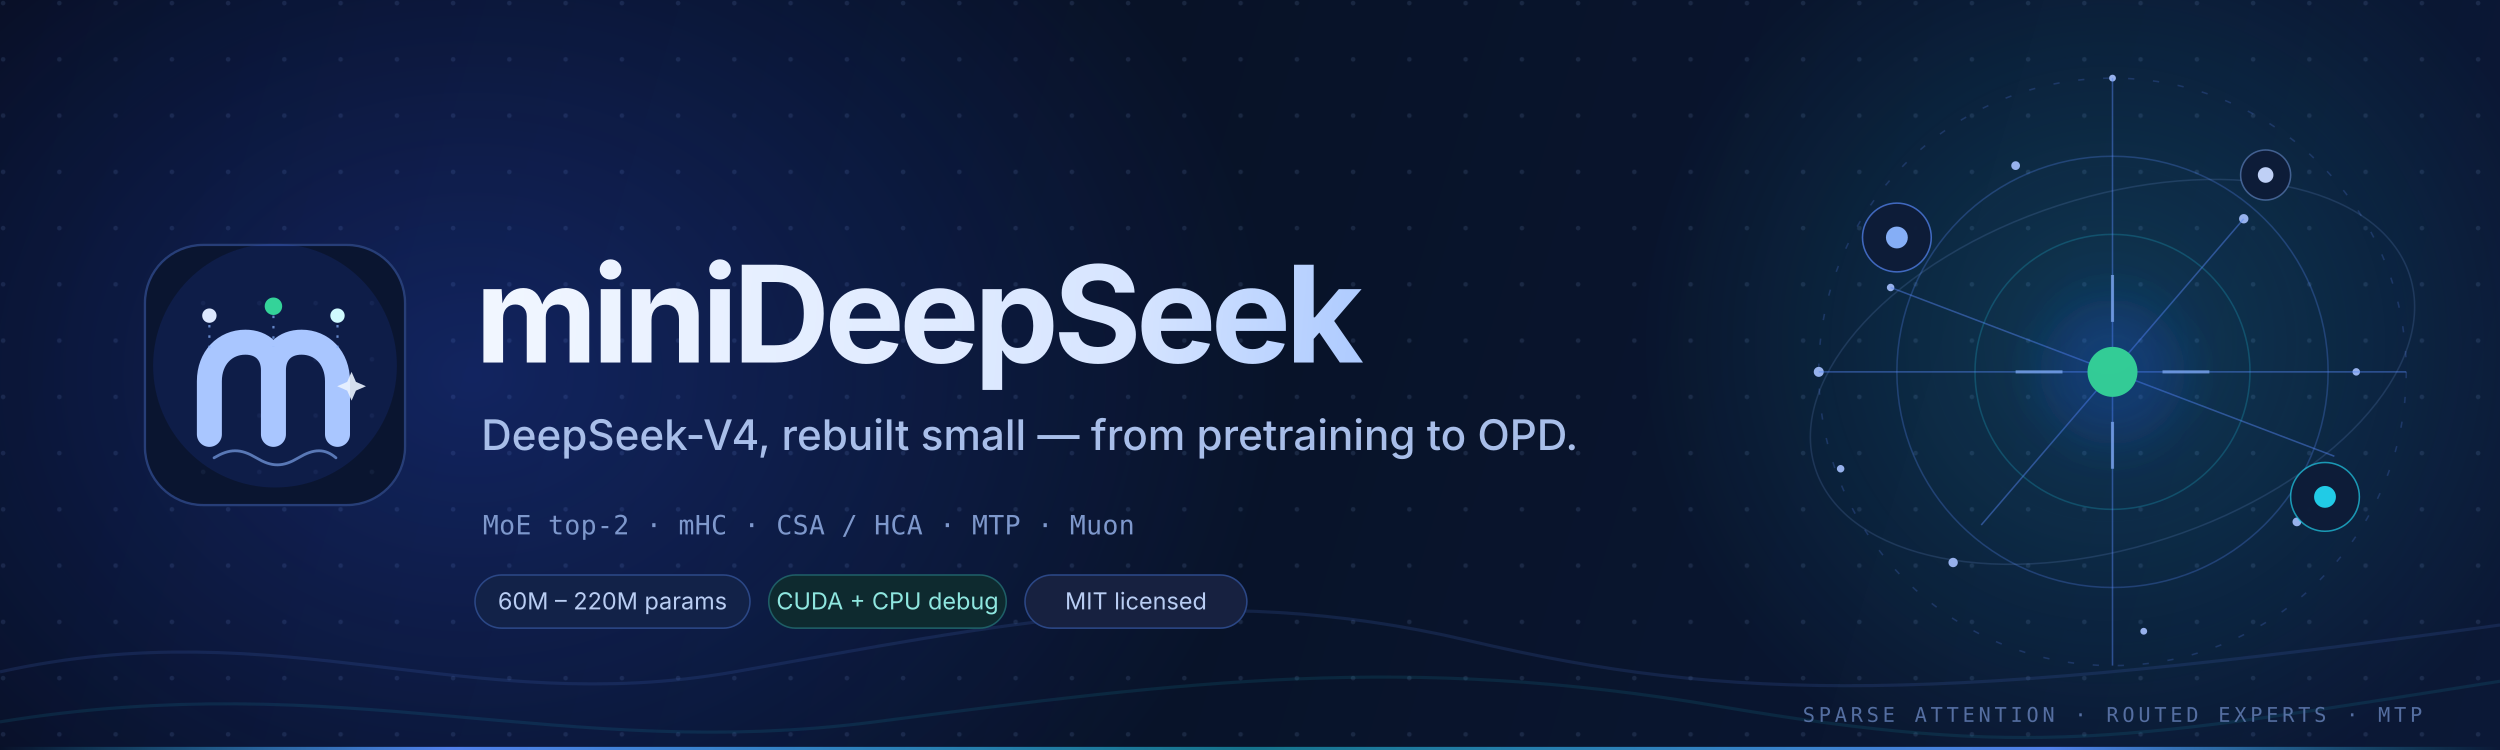
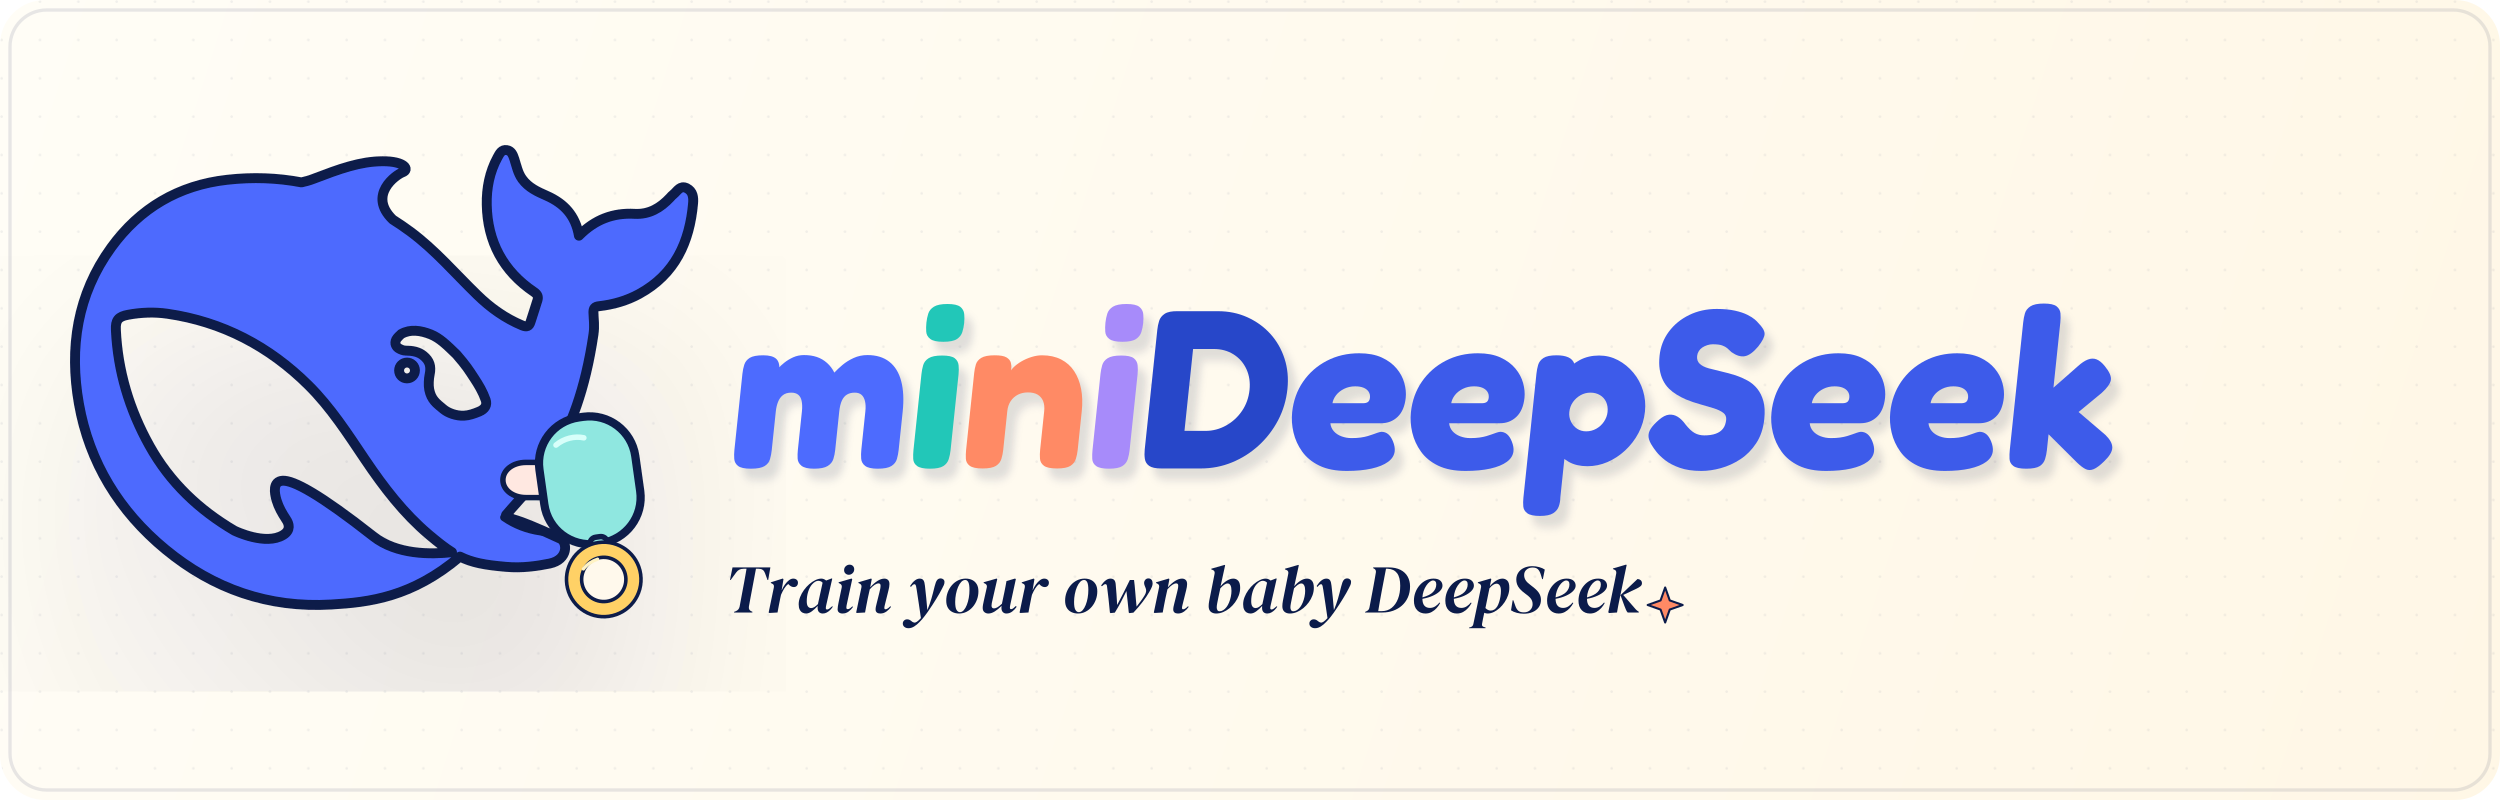
- <svg xmlns="http://www.w3.org/2000/svg" width="1600" height="480" viewBox="0 0 1600 480" fill="none" role="img" aria-labelledby="btitle bdesc">
+ <svg xmlns="http://www.w3.org/2000/svg" width="3000" height="960" viewBox="0 0 3000 960" fill="none" role="img" aria-labelledby="bt bd">
  <defs>
-     <linearGradient id="bg" x1="0" y1="0" x2="1600" y2="480" gradientUnits="userSpaceOnUse">
-       <stop stop-color="#060C1C" />
-       <stop offset="0.5" stop-color="#081329" />
-       <stop offset="1" stop-color="#0B1836" />
+     <filter id="soft" x="-20%" y="-20%" width="140%" height="140%">
+       <feGaussianBlur stdDeviation="5" />
+     </filter>
+     <filter id="whaleShadow" x="-15%" y="-15%" width="130%" height="130%">
+       <feDropShadow dx="0" dy="16" stdDeviation="10" flood-color="#0B1B4A" flood-opacity="0.12" />
+     </filter>
+     <linearGradient id="card" x1="0" y1="0" x2="3000" y2="960" gradientUnits="userSpaceOnUse">
+       <stop stop-color="#FFFDF6" />
+       <stop offset="1" stop-color="#FFF7E6" />
    </linearGradient>
-     <linearGradient id="word" x1="300" y1="190" x2="1000" y2="250" gradientUnits="userSpaceOnUse">
-       <stop stop-color="#F2F7FF" />
-       <stop offset="0.6" stop-color="#D7E5FF" />
-       <stop offset="1" stop-color="#8AB4FF" />
-     </linearGradient>
-     <linearGradient id="mark" x1="96" y1="160" x2="236" y2="310" gradientUnits="userSpaceOnUse">
-       <stop stop-color="#A9C6FF" />
-       <stop offset="0.5" stop-color="#5B8CFF" />
-       <stop offset="1" stop-color="#22D3EE" />
-     </linearGradient>
-     <linearGradient id="rule" x1="0" y1="0" x2="1600" y2="0" gradientUnits="userSpaceOnUse">
-       <stop stop-color="#22D3EE" stop-opacity="0" />
-       <stop offset="0.18" stop-color="#5B8CFF" stop-opacity="0.9" />
-       <stop offset="0.5" stop-color="#22D3EE" stop-opacity="0.5" />
-       <stop offset="0.82" stop-color="#5B8CFF" stop-opacity="0.9" />
-       <stop offset="1" stop-color="#22D3EE" stop-opacity="0" />
-     </linearGradient>
-     <radialGradient id="glowL" cx="0" cy="0" r="1" gradientTransform="translate(300 240) rotate(90) scale(420 520)" gradientUnits="userSpaceOnUse">
-       <stop stop-color="#2F5BFF" stop-opacity="0.28" />
-       <stop offset="1" stop-color="#2F5BFF" stop-opacity="0" />
-     </radialGradient>
-     <radialGradient id="glowR" cx="0" cy="0" r="1" gradientTransform="translate(1350 220) rotate(90) scale(300)" gradientUnits="userSpaceOnUse">
-       <stop stop-color="#22D3EE" stop-opacity="0.18" />
-       <stop offset="1" stop-color="#22D3EE" stop-opacity="0" />
-     </radialGradient>
-     <filter id="blur" x="-50%" y="-50%" width="200%" height="200%">
-       <feGaussianBlur stdDeviation="8" />
-     </filter>
-     <filter id="blur2" x="-50%" y="-50%" width="200%" height="200%">
-       <feGaussianBlur stdDeviation="16" />
-     </filter>
-     <pattern id="grid" width="36" height="36" patternUnits="userSpaceOnUse">
-       <circle cx="2" cy="2" r="1.5" fill="#9DB8F5" fill-opacity="0.12" />
+     <pattern id="dots" width="46" height="46" patternUnits="userSpaceOnUse">
+       <circle cx="2" cy="2" r="1.6" fill="#0B1B4A" fill-opacity="0.055" />
    </pattern>
  </defs>
-   <rect width="1600" height="480" fill="url(#bg)" />
-   <rect width="1600" height="480" fill="url(#grid)" />
-   <rect width="1600" height="480" fill="url(#glowL)" />
-   <rect width="1600" height="480" fill="url(#glowR)" />
-   <path d="M0 430c180-40 300 30 470 0s300-60 470-20 300 40 660-10" stroke="#3B5BA8" stroke-opacity="0.22" stroke-width="2" />
-   <path d="M0 462c220-36 360 26 560 0s340-44 540-10 260 22 500-16" stroke="#22D3EE" stroke-opacity="0.1" stroke-width="2" />
-   <g transform="translate(92 156)">
-     <rect width="168" height="168" rx="38" fill="#0A1530" />
-     <rect x="0.75" y="0.75" width="166.5" height="166.5" rx="37.25" stroke="#3B5BA8" stroke-opacity="0.6" stroke-width="1.5" />
-     <rect x="7" y="7" width="154" height="154" rx="32" fill="url(#grid)" opacity="0.5" />
-     <circle cx="84" cy="78" r="78" fill="#2F5BFF" fill-opacity="0.12" />
-     <path d="M42 122V88c0-15 10-25 23-25 11 0 18 7 18 18v41m0-41c0-11 7-18 18-18 13 0 23 10 23 25v34" stroke="url(#mark)" stroke-width="16" stroke-linecap="round" stroke-linejoin="round" />
-     <path d="M42 52v18M83 46v20M124 52v18" stroke="#8AB4FF" stroke-opacity="0.7" stroke-width="1.4" stroke-dasharray="1.6 5" />
-     <circle cx="42" cy="46" r="4.6" fill="#DCE8FF" />
-     <circle cx="83" cy="40" r="5.6" fill="#34D399" />
-     <circle cx="124" cy="46" r="4.6" fill="#CFFAFE" />
-     <path d="M45 137c10-6 17-6 27 0s17 6 27 0 17-6 24 0" stroke="#8AB4FF" stroke-opacity="0.6" stroke-width="1.8" stroke-linecap="round" />
-     <path d="M133 82l2.8 6.4 6.4 2.8-6.4 2.8-2.8 6.4-2.8-6.4-6.4-2.8 6.4-2.8 2.8-6.4z" fill="#EAF3FF" fill-opacity="0.9" />
-   </g>
-   <g font-family="Inter, 'SF Pro Display', -apple-system, 'Segoe UI', sans-serif">
-     <text x="304" y="232" font-size="86" font-weight="750" letter-spacing="-3.4" fill="url(#word)">miniDeepSeek</text>
-     <text x="308" y="288" font-size="27" font-weight="450" fill="#A8BEE9">DeepSeek-V4, rebuilt small — from pretraining to OPD.</text>
-     <g font-family="'JetBrains Mono', 'SFMono-Regular', Menlo, Consolas, monospace" font-size="17" fill="#7E98CC">
-       <text x="309" y="342" letter-spacing="0.2">MoE top-2  ·  mHC  ·  CSA / HCA  ·  MTP  ·  Muon</text>
-     </g>
-     <g font-size="15" fill="#6F87B8">
-       <rect x="304" y="368" width="176" height="34" rx="17" fill="#122248" stroke="#2B4786" />
-       <text x="392" y="390" text-anchor="middle" fill="#B9CDF3">60M – 220M params</text>
-       <rect x="492" y="368" width="152" height="34" rx="17" fill="#0E2A2F" stroke="#1E5E66" />
-       <text x="568" y="390" text-anchor="middle" fill="#8FE7E0">CUDA + CPU debug</text>
-       <rect x="656" y="368" width="142" height="34" rx="17" fill="#172140" stroke="#2B4786" />
-       <text x="727" y="390" text-anchor="middle" fill="#B9CDF3">MIT licensed</text>
+   <rect width="3000" height="960" rx="54" fill="url(#card)" />
+   <rect width="3000" height="960" rx="54" fill="url(#dots)" />
+   <rect x="12" y="12" width="2976" height="936" rx="44" stroke="#0B1B4A" stroke-opacity="0.10" stroke-width="4" />
+   <g transform="translate(90 180) scale(13.2)" filter="url(#whaleShadow)">
+     <path d="M55.613,3.471c-.595-.292-.852.264-1.2.547-.119.091-.22.209-.321.319-.87.929-1.887,1.54-3.215,1.467-1.942-.109-3.599.501-5.065,1.986-.311-1.831-1.346-2.925-2.922-3.626-.824-.364-1.658-.729-2.235-1.522-.403-.565-.513-1.193-.714-1.813-.128-.373-.257-.756-.687-.82-.467-.073-.65.319-.834.647-.733,1.339-1.017,2.815-.989,4.31.064,3.362,1.484,6.041,4.305,7.945.321.219.403.437.302.756-.192.656-.421,1.294-.623,1.95-.128.419-.321.51-.769.328-1.548-.647-2.885-1.603-4.067-2.76-2.006-1.941-3.819-4.082-6.082-5.758-.531-.392-1.062-.756-1.612-1.103-2.308-2.241.302-4.082.907-4.3.632-.228.22-1.012-1.823-1.002-2.042.009-3.911.692-6.292,1.603-.348.137-.715.237-1.09.319-2.162-.41-4.405-.501-6.75-.237-4.415.492-7.941,2.578-10.533,6.141C.191,13.129-.541,17.994.356,23.069c.943,5.348,3.673,9.776,7.868,13.239,4.351,3.59,9.361,5.348,15.076,5.011,3.471-.2,7.336-.665,11.696-4.355,1.099.547,2.253.765,4.167.929,1.475.137,2.894-.073,3.993-.3,1.722-.364,1.603-1.959.98-2.251-5.047-2.351-3.938-1.394-4.946-2.168,2.564-3.034,6.43-6.186,7.941-16.4.119-.811.018-1.321,0-1.977-.009-.401.082-.556.54-.601,1.264-.146,2.491-.492,3.618-1.111,3.27-1.786,4.589-4.72,4.9-8.236.046-.538-.009-1.093-.577-1.376ZM27.119,35.123c-4.891-3.845-7.263-5.111-8.243-5.057-.916.055-.751,1.103-.55,1.786.211.674.485,1.139.87,1.731.266.392.449.975-.266,1.412-1.575.975-4.314-.328-4.442-.392-3.187-1.877-5.853-4.355-7.73-7.744-1.813-3.262-2.867-6.761-3.041-10.496-.046-.902.22-1.221,1.117-1.385,1.181-.219,2.4-.264,3.581-.091,4.992.729,9.242,2.961,12.804,6.496,2.033,2.014,3.572,4.419,5.157,6.77,1.685,2.496,3.499,4.875,5.807,6.824.815.683,1.465,1.203,2.088,1.585-1.877.209-5.01.255-7.153-1.44ZM29.464,20.044c0-.401.321-.72.724-.72.092,0,.174.018.247.045.101.037.192.091.266.173.128.128.202.31.202.501,0,.401-.321.72-.723.72s-.715-.319-.715-.72ZM36.745,23.78c-.467.191-.934.355-1.383.373-.696.036-1.456-.246-1.868-.592-.641-.538-1.099-.838-1.291-1.777-.083-.401-.037-1.02.037-1.376.165-.765-.018-1.257-.559-1.704-.44-.364-.998-.465-1.612-.465-.229,0-.44-.1-.595-.182-.257-.128-.467-.446-.266-.838.064-.127.376-.437.449-.492.834-.474,1.795-.319,2.684.036.824.337,1.447.957,2.345,1.831.916,1.057,1.081,1.349,1.603,2.141.412.62.788,1.257,1.044,1.986.156.456-.046.829-.586,1.057Z" fill="#4D6BFE" stroke="#0B1B4A" stroke-width="0.9" stroke-linejoin="round" />
+     <path d="M39 33.4c2 1.4 4.6 1.7 6.6 1" stroke="#0B1B4A" stroke-width="0.7" stroke-linecap="round" fill="none" />
+     <path d="M41 28.4h3v3.2h-3c-1.2 0-2.1-.7-2.1-1.6s.9-1.6 2.1-1.6Z" fill="#FFE8E1" stroke="#0B1B4A" stroke-width="0.5" />
+     <g transform="rotate(-8 47 30)">
+       <rect x="42.4" y="24.2" width="8.8" height="11.6" rx="4.2" fill="#FFF9EC" />
+       <rect x="42.4" y="24.2" width="8.8" height="11.6" rx="4.2" fill="#8FE7E0" stroke="#0B1B4A" stroke-width="0.75" />
+       <path d="M44.2 26.4c.8-.5 1.8-.6 2.6-.3" stroke="#D8FFFA" stroke-width="0.5" stroke-linecap="round" />
+       <rect x="46" y="35.2" width="1.6" height="2" rx="0.6" fill="#8FE7E0" stroke="#0B1B4A" stroke-width="0.5" />
+       <circle cx="46.8" cy="39.1" r="2.7" fill="#FFF9EC" />
+       <circle cx="46.8" cy="39.1" r="2.7" fill="none" stroke="#0B1B4A" stroke-width="1.7" />
+       <circle cx="46.8" cy="39.1" r="2.7" fill="none" stroke="#FFD166" stroke-width="1.05" />
+       <path d="M45.1 37.9c.4-.4.9-.6 1.4-.7" stroke="#FFF3C4" stroke-width="0.3" stroke-linecap="round" />
    </g>
  </g>
-   <g opacity="0.95">
-     <circle cx="1352" cy="238" r="188" stroke="#3B5BA8" stroke-opacity="0.4" stroke-dasharray="4 12" />
-     <circle cx="1352" cy="238" r="138" stroke="#5B8CFF" stroke-opacity="0.28" />
-     <circle cx="1352" cy="238" r="88" stroke="#22D3EE" stroke-opacity="0.22" />
-     <ellipse cx="1352" cy="238" rx="200" ry="112" transform="rotate(-18 1352 238)" stroke="#8AB4FF" stroke-opacity="0.16" />
-     <g fill="#9DB8F5">
-       <circle cx="1164" cy="238" r="3.2" />
-       <circle cx="1210" cy="184" r="2.4" />
-       <circle cx="1290" cy="106" r="2.8" />
-       <circle cx="1352" cy="50" r="2.2" />
-       <circle cx="1436" cy="140" r="3" />
-       <circle cx="1508" cy="238" r="2.4" />
-       <circle cx="1470" cy="334" r="2.8" />
-       <circle cx="1372" cy="404" r="2.2" />
-       <circle cx="1250" cy="360" r="3" />
-       <circle cx="1178" cy="300" r="2.4" />
+   <g transform="translate(870 560) skewX(-6)">
+     <g transform="translate(12 14)" fill="#0B1B4A" opacity="0.13" filter="url(#soft)">
+       <path d="M116 -9Q75 -9 58.0 3.0Q41 15 37.5 34.5Q34 54 34 74V413Q34 434 38.0 453.0Q42 472 59.0 483.5Q76 495 118 495Q159 495 177.5 479.0Q196 463 196 427L182 424Q183 426 191.5 437.5Q200 449 215.5 462.5Q231 476 252.0 486.0Q273 496 299 496Q331 496 357.0 487.5Q383 479 405.0 461.0Q427 443 442 418Q455 434 474.5 452.0Q494 470 521.0 483.0Q548 496 581 496Q640 496 681.0 466.5Q722 437 743.0 380.5Q764 324 764 245V74Q764 54 760.5 34.5Q757 15 739.5 3.0Q722 -9 680 -9Q640 -9 622.5 3.5Q605 16 601.5 35.5Q598 55 598 75V246Q598 273 591.5 291.5Q585 310 573.0 319.5Q561 329 542 329Q522 329 508.5 320.5Q495 312 488.5 293.5Q482 275 482 245V74Q482 53 478.0 34.0Q474 15 456.0 3.0Q438 -9 397 -9Q357 -9 339.5 4.0Q322 17 319.0 36.0Q316 55 316 75V246Q316 273 310.0 292.0Q304 311 291.5 320.0Q279 329 260 329Q237 329 224.0 318.0Q211 307 205.5 288.0Q200 269 200 246V73Q200 53 196.5 33.5Q193 14 175.5 2.5Q158 -9 116 -9Z" transform="translate(0.000 0) scale(0.27 -0.27)" />
+       <path d="M123 -9Q82 -9 64.5 3.0Q47 15 44.0 34.5Q41 54 41 74V412Q41 432 44.5 451.0Q48 470 65.5 482.0Q83 494 124 494Q165 494 181.5 482.0Q198 470 202.0 450.5Q206 431 206 410V73Q206 53 202.0 33.5Q198 14 181.0 2.5Q164 -9 123 -9ZM123 555Q82 555 64.0 567.5Q46 580 42.5 599.5Q39 619 39 640Q39 661 43.0 680.0Q47 699 65.0 711.0Q83 723 124 723Q165 723 182.0 710.5Q199 698 203.0 678.5Q207 659 207 638Q207 617 203.0 598.0Q199 579 182.0 567.0Q165 555 123 555Z" transform="translate(212.990 0) scale(0.27 -0.27)" />
+       <path d="M118 -8Q77 -8 59.5 4.0Q42 16 39.0 35.5Q36 55 36 75V416Q36 436 39.5 454.0Q43 472 60.5 483.5Q78 495 119 495Q156 495 172.5 485.5Q189 476 194.0 462.5Q199 449 198.5 437.5Q198 426 200 423L193 410Q194 425 207.0 440.0Q220 455 240.0 467.5Q260 480 283.5 487.5Q307 495 329 495Q378 495 416.0 476.5Q454 458 479.5 424.5Q505 391 518.5 346.0Q532 301 532 247V74Q532 54 528.0 34.5Q524 15 507.0 3.5Q490 -8 449 -8Q407 -8 389.5 4.0Q372 16 368.5 35.5Q365 55 365 75V247Q365 273 355.5 291.5Q346 310 328.5 320.0Q311 330 284 330Q259 330 240.5 320.0Q222 310 211.5 291.5Q201 273 201 247V74Q201 54 197.0 34.5Q193 15 176.0 3.5Q159 -8 118 -8Z" transform="translate(277.480 0) scale(0.27 -0.27)" />
+       <path d="M123 -9Q82 -9 64.5 3.0Q47 15 44.0 34.5Q41 54 41 74V412Q41 432 44.5 451.0Q48 470 65.5 482.0Q83 494 124 494Q165 494 181.5 482.0Q198 470 202.0 450.5Q206 431 206 410V73Q206 53 202.0 33.5Q198 14 181.0 2.5Q164 -9 123 -9ZM123 555Q82 555 64.0 567.5Q46 580 42.5 599.5Q39 619 39 640Q39 661 43.0 680.0Q47 699 65.0 711.0Q83 723 124 723Q165 723 182.0 710.5Q199 698 203.0 678.5Q207 659 207 638Q207 617 203.0 598.0Q199 579 182.0 567.0Q165 555 123 555Z" transform="translate(427.830 0) scale(0.27 -0.27)" />
+       <path d="M117 -8Q79 -8 61.5 3.5Q44 15 39.0 34.5Q34 54 34 76V608Q34 629 38.0 648.0Q42 667 59.5 679.5Q77 692 118 691H295Q366 691 428.5 664.0Q491 637 538.5 590.0Q586 543 613.0 480.0Q640 417 640 345Q640 270 613.0 206.0Q586 142 538.5 94.0Q491 46 428.0 19.0Q365 -8 292 -8ZM202 159H295Q344 159 384.5 183.0Q425 207 448.5 248.0Q472 289 472 341Q472 392 448.5 433.5Q425 475 384.5 499.0Q344 523 294 523H202Z" transform="translate(492.320 0) scale(0.27 -0.27)" />
+       <path d="M289 -19Q216 -19 165.0 4.5Q114 28 82.0 67.0Q50 106 34.5 151.5Q19 197 19 242Q19 319 53.5 378.0Q88 437 149.0 470.5Q210 504 289 504Q349 504 392.0 485.0Q435 466 463.0 436.0Q491 406 504.0 371.5Q517 337 517 306Q517 250 490.0 221.5Q463 193 420 193H194Q198 173 212.5 158.0Q227 143 249.0 135.0Q271 127 295 127Q318 127 335.5 129.5Q353 132 366.0 136.0Q379 140 389.5 144.0Q400 148 408.5 151.0Q417 154 425 155Q442 155 456.0 144.5Q470 134 481 112Q487 100 490.0 89.0Q493 78 493 69Q493 41 468.5 21.5Q444 2 398.5 -8.5Q353 -19 289 -19ZM194 282H330Q344 282 351.0 287.5Q358 293 358 307Q358 322 349.0 333.5Q340 345 324.5 351.0Q309 357 287 357Q260 357 239.0 346.0Q218 335 206.5 318.0Q195 301 194 282Z" transform="translate(668.590 0) scale(0.27 -0.27)" />
+       <path d="M289 -19Q216 -19 165.0 4.5Q114 28 82.0 67.0Q50 106 34.5 151.5Q19 197 19 242Q19 319 53.5 378.0Q88 437 149.0 470.5Q210 504 289 504Q349 504 392.0 485.0Q435 466 463.0 436.0Q491 406 504.0 371.5Q517 337 517 306Q517 250 490.0 221.5Q463 193 420 193H194Q198 173 212.5 158.0Q227 143 249.0 135.0Q271 127 295 127Q318 127 335.5 129.5Q353 132 366.0 136.0Q379 140 389.5 144.0Q400 148 408.5 151.0Q417 154 425 155Q442 155 456.0 144.5Q470 134 481 112Q487 100 490.0 89.0Q493 78 493 69Q493 41 468.5 21.5Q444 2 398.5 -8.5Q353 -19 289 -19ZM194 282H330Q344 282 351.0 287.5Q358 293 358 307Q358 322 349.0 333.5Q340 345 324.5 351.0Q309 357 287 357Q260 357 239.0 346.0Q218 335 206.5 318.0Q195 301 194 282Z" transform="translate(811.110 0) scale(0.27 -0.27)" />
+       <path d="M301 2Q252 2 215.5 21.5Q179 41 155.0 75.0Q131 109 119.5 153.0Q108 197 109 247Q110 296 122.0 340.5Q134 385 158.0 419.5Q182 454 217.5 474.0Q253 494 301 494Q346 494 387.0 473.5Q428 453 461.0 418.0Q494 383 512.5 338.0Q531 293 531 245Q531 194 512.5 150.0Q494 106 461.5 72.5Q429 39 388.0 20.5Q347 2 301 2ZM113 -219Q73 -219 55.5 -207.0Q38 -195 34.5 -176.5Q31 -158 31 -138V413Q31 434 34.5 452.5Q38 471 55.0 483.0Q72 495 112 495Q144 495 165.0 486.0Q186 477 195 457V-137Q197 -157 192.5 -176.0Q188 -195 170.5 -207.0Q153 -219 113 -219ZM279 157Q303 157 322.5 168.5Q342 180 353.5 200.0Q365 220 365 243Q365 268 354.0 287.5Q343 307 323.5 318.0Q304 329 280 329Q256 329 237.0 317.5Q218 306 206.5 287.0Q195 268 195 243Q195 220 207.0 200.0Q219 180 237.5 168.5Q256 157 279 157Z" transform="translate(953.630 0) scale(0.27 -0.27)" />
+       <path d="M271 -19Q214 -19 173.0 -5.0Q132 9 105.0 28.5Q78 48 62.5 65.5Q47 83 43 89Q24 113 20.0 131.5Q16 150 25.5 168.0Q35 186 58 208Q80 229 100.5 231.0Q121 233 140.5 221.5Q160 210 178 188Q203 160 223.0 149.5Q243 139 267 139Q297 139 317.0 146.5Q337 154 347.0 169.0Q357 184 357 208Q357 228 340.5 239.5Q324 251 296.5 259.5Q269 268 235.0 277.0Q201 286 168 299Q147 308 126.5 319.5Q106 331 88.5 346.5Q71 362 58.0 383.5Q45 405 38.0 432.0Q31 459 31 493Q31 553 61.0 600.0Q91 647 143.5 674.0Q196 701 263 701Q310 701 344.5 693.5Q379 686 402.0 675.0Q425 664 437.5 654.0Q450 644 454 639Q485 611 487.5 591.0Q490 571 465 534Q437 496 410.5 491.0Q384 486 349 509Q340 517 329.5 525.5Q319 534 304.0 539.0Q289 544 262 544Q250 544 238.0 540.0Q226 536 217.0 529.5Q208 523 203.0 513.0Q198 503 198 492Q198 470 213.5 457.0Q229 444 255.5 437.0Q282 430 313.5 423.0Q345 416 378 406Q406 397 433.0 383.0Q460 369 480.5 346.5Q501 324 513.5 291.5Q526 259 526 211Q526 149 501.5 104.5Q477 60 438.5 33.0Q400 6 356.0 -6.5Q312 -19 271 -19Z" transform="translate(1099.120 0) scale(0.27 -0.27)" />
+       <path d="M289 -19Q216 -19 165.0 4.5Q114 28 82.0 67.0Q50 106 34.5 151.5Q19 197 19 242Q19 319 53.5 378.0Q88 437 149.0 470.5Q210 504 289 504Q349 504 392.0 485.0Q435 466 463.0 436.0Q491 406 504.0 371.5Q517 337 517 306Q517 250 490.0 221.5Q463 193 420 193H194Q198 173 212.5 158.0Q227 143 249.0 135.0Q271 127 295 127Q318 127 335.5 129.5Q353 132 366.0 136.0Q379 140 389.5 144.0Q400 148 408.5 151.0Q417 154 425 155Q442 155 456.0 144.5Q470 134 481 112Q487 100 490.0 89.0Q493 78 493 69Q493 41 468.5 21.5Q444 2 398.5 -8.5Q353 -19 289 -19ZM194 282H330Q344 282 351.0 287.5Q358 293 358 307Q358 322 349.0 333.5Q340 345 324.5 351.0Q309 357 287 357Q260 357 239.0 346.0Q218 335 206.5 318.0Q195 301 194 282Z" transform="translate(1243.800 0) scale(0.27 -0.27)" />
+       <path d="M289 -19Q216 -19 165.0 4.5Q114 28 82.0 67.0Q50 106 34.5 151.5Q19 197 19 242Q19 319 53.5 378.0Q88 437 149.0 470.5Q210 504 289 504Q349 504 392.0 485.0Q435 466 463.0 436.0Q491 406 504.0 371.5Q517 337 517 306Q517 250 490.0 221.5Q463 193 420 193H194Q198 173 212.5 158.0Q227 143 249.0 135.0Q271 127 295 127Q318 127 335.5 129.5Q353 132 366.0 136.0Q379 140 389.5 144.0Q400 148 408.5 151.0Q417 154 425 155Q442 155 456.0 144.5Q470 134 481 112Q487 100 490.0 89.0Q493 78 493 69Q493 41 468.5 21.5Q444 2 398.5 -8.5Q353 -19 289 -19ZM194 282H330Q344 282 351.0 287.5Q358 293 358 307Q358 322 349.0 333.5Q340 345 324.5 351.0Q309 357 287 357Q260 357 239.0 346.0Q218 335 206.5 318.0Q195 301 194 282Z" transform="translate(1386.320 0) scale(0.27 -0.27)" />
+       <path d="M458 141Q492 111 494.5 84.5Q497 58 464 23Q440 -3 422.0 -11.0Q404 -19 386.5 -11.0Q369 -3 345 18L205 144V73Q205 53 201.0 33.5Q197 14 180.5 2.5Q164 -9 122 -9Q81 -9 63.5 3.0Q46 15 43.0 34.5Q40 54 40 74V641Q40 663 43.5 681.5Q47 700 64.5 712.5Q82 725 123 725Q164 725 181.0 712.5Q198 700 201.5 681.0Q205 662 205 640V351L304 447Q325 468 344.5 476.0Q364 484 383.0 477.0Q402 470 423 447Q458 409 456.5 385.0Q455 361 422 328L328 243Z" transform="translate(1528.840 0) scale(0.27 -0.27)" />
    </g>
-     <g stroke="#5B8CFF" stroke-opacity="0.45">
-       <path d="M1164 238h376M1352 50v376M1210 184l284 108M1436 140 1268 336" />
-     </g>
-     <g>
-       <circle cx="1352" cy="238" r="46" fill="#2F5BFF" fill-opacity="0.2" filter="url(#blur2)" />
-       <circle cx="1352" cy="238" r="16" fill="#34D399" />
-       <path d="M1352 176v30M1352 270v30M1290 238h30M1384 238h30" stroke="#8AB4FF" stroke-opacity="0.7" stroke-width="2" />
-       <g>
-         <circle cx="1214" cy="152" r="22" fill="#0D1B38" stroke="#5B8CFF" stroke-opacity="0.7" />
-         <circle cx="1214" cy="152" r="7" fill="#8AB4FF" />
-         <circle cx="1488" cy="318" r="22" fill="#0D1B38" stroke="#22D3EE" stroke-opacity="0.7" />
-         <circle cx="1488" cy="318" r="7" fill="#22D3EE" />
-         <circle cx="1450" cy="112" r="16" fill="#0D1B38" stroke="#8AB4FF" stroke-opacity="0.45" />
-         <circle cx="1450" cy="112" r="5" fill="#C7D8FF" />
-       </g>
-     </g>
-     <text x="1352" y="462" text-anchor="middle" font-family="'JetBrains Mono', Menlo, monospace" font-size="13" fill="#5872A6" letter-spacing="2.4">SPARSE ATTENTION · ROUTED EXPERTS · MTP</text>
+     <path d="M116 -9Q75 -9 58.0 3.0Q41 15 37.5 34.5Q34 54 34 74V413Q34 434 38.0 453.0Q42 472 59.0 483.5Q76 495 118 495Q159 495 177.5 479.0Q196 463 196 427L182 424Q183 426 191.5 437.5Q200 449 215.5 462.5Q231 476 252.0 486.0Q273 496 299 496Q331 496 357.0 487.5Q383 479 405.0 461.0Q427 443 442 418Q455 434 474.5 452.0Q494 470 521.0 483.0Q548 496 581 496Q640 496 681.0 466.5Q722 437 743.0 380.5Q764 324 764 245V74Q764 54 760.5 34.5Q757 15 739.5 3.0Q722 -9 680 -9Q640 -9 622.5 3.5Q605 16 601.5 35.5Q598 55 598 75V246Q598 273 591.5 291.5Q585 310 573.0 319.5Q561 329 542 329Q522 329 508.5 320.5Q495 312 488.5 293.5Q482 275 482 245V74Q482 53 478.0 34.0Q474 15 456.0 3.0Q438 -9 397 -9Q357 -9 339.5 4.0Q322 17 319.0 36.0Q316 55 316 75V246Q316 273 310.0 292.0Q304 311 291.5 320.0Q279 329 260 329Q237 329 224.0 318.0Q211 307 205.5 288.0Q200 269 200 246V73Q200 53 196.5 33.5Q193 14 175.5 2.5Q158 -9 116 -9Z" transform="translate(0.000 0) scale(0.27 -0.27)" fill="#4D6BFE" />
+     <path d="M123 -9Q82 -9 64.5 3.0Q47 15 44.0 34.5Q41 54 41 74V412Q41 432 44.5 451.0Q48 470 65.5 482.0Q83 494 124 494Q165 494 181.5 482.0Q198 470 202.0 450.5Q206 431 206 410V73Q206 53 202.0 33.5Q198 14 181.0 2.5Q164 -9 123 -9ZM123 555Q82 555 64.0 567.5Q46 580 42.5 599.5Q39 619 39 640Q39 661 43.0 680.0Q47 699 65.0 711.0Q83 723 124 723Q165 723 182.0 710.5Q199 698 203.0 678.5Q207 659 207 638Q207 617 203.0 598.0Q199 579 182.0 567.0Q165 555 123 555Z" transform="translate(212.990 0) scale(0.27 -0.27)" fill="#22C7B8" />
+     <path d="M118 -8Q77 -8 59.5 4.0Q42 16 39.0 35.5Q36 55 36 75V416Q36 436 39.5 454.0Q43 472 60.5 483.5Q78 495 119 495Q156 495 172.5 485.5Q189 476 194.0 462.5Q199 449 198.5 437.5Q198 426 200 423L193 410Q194 425 207.0 440.0Q220 455 240.0 467.5Q260 480 283.5 487.5Q307 495 329 495Q378 495 416.0 476.5Q454 458 479.5 424.5Q505 391 518.5 346.0Q532 301 532 247V74Q532 54 528.0 34.5Q524 15 507.0 3.5Q490 -8 449 -8Q407 -8 389.5 4.0Q372 16 368.5 35.5Q365 55 365 75V247Q365 273 355.5 291.5Q346 310 328.5 320.0Q311 330 284 330Q259 330 240.5 320.0Q222 310 211.5 291.5Q201 273 201 247V74Q201 54 197.0 34.5Q193 15 176.0 3.5Q159 -8 118 -8Z" transform="translate(277.480 0) scale(0.27 -0.27)" fill="#FF8A65" />
+     <path d="M123 -9Q82 -9 64.5 3.0Q47 15 44.0 34.5Q41 54 41 74V412Q41 432 44.5 451.0Q48 470 65.5 482.0Q83 494 124 494Q165 494 181.5 482.0Q198 470 202.0 450.5Q206 431 206 410V73Q206 53 202.0 33.5Q198 14 181.0 2.5Q164 -9 123 -9ZM123 555Q82 555 64.0 567.5Q46 580 42.5 599.5Q39 619 39 640Q39 661 43.0 680.0Q47 699 65.0 711.0Q83 723 124 723Q165 723 182.0 710.5Q199 698 203.0 678.5Q207 659 207 638Q207 617 203.0 598.0Q199 579 182.0 567.0Q165 555 123 555Z" transform="translate(427.830 0) scale(0.27 -0.27)" fill="#A78BFA" />
+     <path d="M117 -8Q79 -8 61.5 3.5Q44 15 39.0 34.5Q34 54 34 76V608Q34 629 38.0 648.0Q42 667 59.5 679.5Q77 692 118 691H295Q366 691 428.5 664.0Q491 637 538.5 590.0Q586 543 613.0 480.0Q640 417 640 345Q640 270 613.0 206.0Q586 142 538.5 94.0Q491 46 428.0 19.0Q365 -8 292 -8ZM202 159H295Q344 159 384.5 183.0Q425 207 448.5 248.0Q472 289 472 341Q472 392 448.5 433.5Q425 475 384.5 499.0Q344 523 294 523H202Z" transform="translate(492.320 0) scale(0.27 -0.27)" fill="#2747C9" />
+     <path d="M289 -19Q216 -19 165.0 4.5Q114 28 82.0 67.0Q50 106 34.5 151.5Q19 197 19 242Q19 319 53.5 378.0Q88 437 149.0 470.5Q210 504 289 504Q349 504 392.0 485.0Q435 466 463.0 436.0Q491 406 504.0 371.5Q517 337 517 306Q517 250 490.0 221.5Q463 193 420 193H194Q198 173 212.5 158.0Q227 143 249.0 135.0Q271 127 295 127Q318 127 335.5 129.5Q353 132 366.0 136.0Q379 140 389.5 144.0Q400 148 408.5 151.0Q417 154 425 155Q442 155 456.0 144.5Q470 134 481 112Q487 100 490.0 89.0Q493 78 493 69Q493 41 468.5 21.5Q444 2 398.5 -8.5Q353 -19 289 -19ZM194 282H330Q344 282 351.0 287.5Q358 293 358 307Q358 322 349.0 333.5Q340 345 324.5 351.0Q309 357 287 357Q260 357 239.0 346.0Q218 335 206.5 318.0Q195 301 194 282Z" transform="translate(668.590 0) scale(0.27 -0.27)" fill="#3D5BEA" />
+     <path d="M289 -19Q216 -19 165.0 4.5Q114 28 82.0 67.0Q50 106 34.5 151.5Q19 197 19 242Q19 319 53.5 378.0Q88 437 149.0 470.5Q210 504 289 504Q349 504 392.0 485.0Q435 466 463.0 436.0Q491 406 504.0 371.5Q517 337 517 306Q517 250 490.0 221.5Q463 193 420 193H194Q198 173 212.5 158.0Q227 143 249.0 135.0Q271 127 295 127Q318 127 335.5 129.5Q353 132 366.0 136.0Q379 140 389.5 144.0Q400 148 408.5 151.0Q417 154 425 155Q442 155 456.0 144.5Q470 134 481 112Q487 100 490.0 89.0Q493 78 493 69Q493 41 468.5 21.5Q444 2 398.5 -8.5Q353 -19 289 -19ZM194 282H330Q344 282 351.0 287.5Q358 293 358 307Q358 322 349.0 333.5Q340 345 324.5 351.0Q309 357 287 357Q260 357 239.0 346.0Q218 335 206.5 318.0Q195 301 194 282Z" transform="translate(811.110 0) scale(0.27 -0.27)" fill="#3D5BEA" />
+     <path d="M301 2Q252 2 215.5 21.5Q179 41 155.0 75.0Q131 109 119.5 153.0Q108 197 109 247Q110 296 122.0 340.5Q134 385 158.0 419.5Q182 454 217.5 474.0Q253 494 301 494Q346 494 387.0 473.5Q428 453 461.0 418.0Q494 383 512.5 338.0Q531 293 531 245Q531 194 512.5 150.0Q494 106 461.5 72.5Q429 39 388.0 20.5Q347 2 301 2ZM113 -219Q73 -219 55.5 -207.0Q38 -195 34.5 -176.5Q31 -158 31 -138V413Q31 434 34.5 452.5Q38 471 55.0 483.0Q72 495 112 495Q144 495 165.0 486.0Q186 477 195 457V-137Q197 -157 192.5 -176.0Q188 -195 170.5 -207.0Q153 -219 113 -219ZM279 157Q303 157 322.5 168.5Q342 180 353.5 200.0Q365 220 365 243Q365 268 354.0 287.5Q343 307 323.5 318.0Q304 329 280 329Q256 329 237.0 317.5Q218 306 206.5 287.0Q195 268 195 243Q195 220 207.0 200.0Q219 180 237.5 168.5Q256 157 279 157Z" transform="translate(953.630 0) scale(0.27 -0.27)" fill="#3D5BEA" />
+     <path d="M271 -19Q214 -19 173.0 -5.0Q132 9 105.0 28.5Q78 48 62.5 65.5Q47 83 43 89Q24 113 20.0 131.5Q16 150 25.5 168.0Q35 186 58 208Q80 229 100.5 231.0Q121 233 140.5 221.5Q160 210 178 188Q203 160 223.0 149.5Q243 139 267 139Q297 139 317.0 146.5Q337 154 347.0 169.0Q357 184 357 208Q357 228 340.5 239.5Q324 251 296.5 259.5Q269 268 235.0 277.0Q201 286 168 299Q147 308 126.5 319.5Q106 331 88.5 346.5Q71 362 58.0 383.5Q45 405 38.0 432.0Q31 459 31 493Q31 553 61.0 600.0Q91 647 143.5 674.0Q196 701 263 701Q310 701 344.5 693.5Q379 686 402.0 675.0Q425 664 437.5 654.0Q450 644 454 639Q485 611 487.5 591.0Q490 571 465 534Q437 496 410.5 491.0Q384 486 349 509Q340 517 329.5 525.5Q319 534 304.0 539.0Q289 544 262 544Q250 544 238.0 540.0Q226 536 217.0 529.5Q208 523 203.0 513.0Q198 503 198 492Q198 470 213.5 457.0Q229 444 255.5 437.0Q282 430 313.5 423.0Q345 416 378 406Q406 397 433.0 383.0Q460 369 480.5 346.5Q501 324 513.5 291.5Q526 259 526 211Q526 149 501.5 104.5Q477 60 438.5 33.0Q400 6 356.0 -6.5Q312 -19 271 -19Z" transform="translate(1099.120 0) scale(0.27 -0.27)" fill="#3D5BEA" />
+     <path d="M289 -19Q216 -19 165.0 4.5Q114 28 82.0 67.0Q50 106 34.5 151.5Q19 197 19 242Q19 319 53.5 378.0Q88 437 149.0 470.5Q210 504 289 504Q349 504 392.0 485.0Q435 466 463.0 436.0Q491 406 504.0 371.5Q517 337 517 306Q517 250 490.0 221.5Q463 193 420 193H194Q198 173 212.5 158.0Q227 143 249.0 135.0Q271 127 295 127Q318 127 335.5 129.5Q353 132 366.0 136.0Q379 140 389.5 144.0Q400 148 408.5 151.0Q417 154 425 155Q442 155 456.0 144.5Q470 134 481 112Q487 100 490.0 89.0Q493 78 493 69Q493 41 468.5 21.5Q444 2 398.5 -8.5Q353 -19 289 -19ZM194 282H330Q344 282 351.0 287.5Q358 293 358 307Q358 322 349.0 333.5Q340 345 324.5 351.0Q309 357 287 357Q260 357 239.0 346.0Q218 335 206.5 318.0Q195 301 194 282Z" transform="translate(1243.800 0) scale(0.27 -0.27)" fill="#3D5BEA" />
+     <path d="M289 -19Q216 -19 165.0 4.5Q114 28 82.0 67.0Q50 106 34.5 151.5Q19 197 19 242Q19 319 53.5 378.0Q88 437 149.0 470.5Q210 504 289 504Q349 504 392.0 485.0Q435 466 463.0 436.0Q491 406 504.0 371.5Q517 337 517 306Q517 250 490.0 221.5Q463 193 420 193H194Q198 173 212.5 158.0Q227 143 249.0 135.0Q271 127 295 127Q318 127 335.5 129.5Q353 132 366.0 136.0Q379 140 389.5 144.0Q400 148 408.5 151.0Q417 154 425 155Q442 155 456.0 144.5Q470 134 481 112Q487 100 490.0 89.0Q493 78 493 69Q493 41 468.5 21.5Q444 2 398.5 -8.5Q353 -19 289 -19ZM194 282H330Q344 282 351.0 287.5Q358 293 358 307Q358 322 349.0 333.5Q340 345 324.5 351.0Q309 357 287 357Q260 357 239.0 346.0Q218 335 206.5 318.0Q195 301 194 282Z" transform="translate(1386.320 0) scale(0.27 -0.27)" fill="#3D5BEA" />
+     <path d="M458 141Q492 111 494.5 84.5Q497 58 464 23Q440 -3 422.0 -11.0Q404 -19 386.5 -11.0Q369 -3 345 18L205 144V73Q205 53 201.0 33.5Q197 14 180.5 2.5Q164 -9 122 -9Q81 -9 63.5 3.0Q46 15 43.0 34.5Q40 54 40 74V641Q40 663 43.5 681.5Q47 700 64.5 712.5Q82 725 123 725Q164 725 181.0 712.5Q198 700 201.5 681.0Q205 662 205 640V351L304 447Q325 468 344.5 476.0Q364 484 383.0 477.0Q402 470 423 447Q458 409 456.5 385.0Q455 361 422 328L328 243Z" transform="translate(1528.840 0) scale(0.27 -0.27)" fill="#3D5BEA" />
  </g>
-   <rect x="0" y="478" width="1600" height="2" fill="url(#rule)" />
+   <g transform="translate(870 735)">
+     <path d="M132 0 134 10 158 19Q204 38 214 87L263 350Q271 392 280.5 443.5Q290 495 299.0 546.5Q308 598 315 640H272Q236 640 210.0 627.0Q184 614 163 585L83 476H73L110 660H664L632 476H622L585 577Q563 640 494 640H453L391 311Q381 260 370.5 201.5Q360 143 350 88Q341 36 389 16L402 10L400 0Z" transform="translate(0.000 0) scale(0.082 -0.082)" fill="#0B1B4A" />
+     <path d="M46 -7 36 0 112 366Q117 392 109.0 404.5Q101 417 82 425L67 432L69 442L243 497L253 488L226 323Q247 371 275.0 410.0Q303 449 334.0 472.5Q365 496 396 496Q427 496 446.0 479.5Q465 463 465 436Q465 408 448.5 390.0Q432 372 404 372Q382 372 362.0 383.5Q342 395 323 417Q288 391 263.0 349.5Q238 308 217 259L207 213Q196 160 186.0 107.0Q176 54 166 0Z" transform="translate(49.418 0) scale(0.082 -0.082)" fill="#0B1B4A" />
+     <path d="M155 -15Q127 -15 102.0 -2.0Q77 11 61.5 41.0Q46 71 46 120Q46 173 67.0 226.5Q88 280 123.0 328.5Q158 377 201.0 414.5Q244 452 290.0 474.0Q336 496 377 496Q397 496 414.5 488.5Q432 481 448 468L529 499L537 494L450 111Q443 83 443 65Q443 44 462 44Q476 44 494.5 57.0Q513 70 537 92L545 84Q530 60 507.5 37.5Q485 15 457.5 0.0Q430 -15 399 -15Q365 -15 344.0 5.5Q323 26 323 69Q323 83 324 96Q284 51 239.5 18.0Q195 -15 155 -15ZM164 165Q164 112 181.5 88.5Q199 65 228 65Q252 65 276.0 80.0Q300 95 328 123Q330 135 333 148L396 436Q383 452 365.0 458.0Q347 464 333 464Q290 464 243 413Q206 372 185.0 305.0Q164 238 164 165Z" transform="translate(84.650 0) scale(0.082 -0.082)" fill="#0B1B4A" />
+     <path d="M217 552Q189 552 168.5 570.5Q148 589 148 620Q148 655 172.5 677.5Q197 700 228 700Q258 700 277.0 681.0Q296 662 296 632Q296 598 272.0 575.0Q248 552 217 552ZM124 -15Q93 -15 73.0 1.0Q53 17 53 48Q53 66 57.0 91.0Q61 116 66 141L113 366Q122 407 84 424L68 432L69 443L257 497L267 488L189 126Q185 108 183.0 95.5Q181 83 181 71Q181 49 201 49Q216 49 231.0 58.5Q246 68 269 90L278 81Q253 44 214.5 14.5Q176 -15 124 -15Z" transform="translate(130.788 0) scale(0.082 -0.082)" fill="#0B1B4A" />
+     <path d="M45 -7 36 0 113 368Q122 407 85 424L68 432L69 442L255 497L264 489L241 368Q293 427 347.0 461.5Q401 496 449 496Q481 496 502.0 476.5Q523 457 523 416Q523 395 519.0 372.5Q515 350 509 326L456 113Q452 97 450.0 86.5Q448 76 448 68Q448 47 465 47Q493 47 536 92L546 82Q521 45 480.0 15.0Q439 -15 389 -15Q356 -15 338.0 0.5Q320 16 320 44Q320 65 325.0 87.5Q330 110 336 134L375 290Q383 322 388.0 347.0Q393 372 393 393Q393 411 385.0 418.5Q377 426 363 426Q339 426 306.5 405.0Q274 384 235 339L207 213Q196 160 186.0 107.0Q176 54 166 0Z" transform="translate(154.458 0) scale(0.082 -0.082)" fill="#0B1B4A" />
+     <path d="M20 -230Q-16 -230 -39.5 -211.0Q-63 -192 -63 -161Q-63 -135 -44.5 -117.5Q-26 -100 1 -100Q33 -100 60 -124Q81 -143 101.5 -147.0Q122 -151 144 -135Q158 -125 170.5 -113.5Q183 -102 196 -88Q199 -85 202 -82Q187 25 172.0 124.0Q157 223 141 329Q136 367 131.0 385.0Q126 403 120.5 408.5Q115 414 107 414Q97 414 84.5 405.0Q72 396 56 374L43 387Q113 496 185 496Q223 496 239.5 471.0Q256 446 261 391Q271 298 280.0 213.5Q289 129 296 35Q331 118 355.0 200.5Q379 283 402 379Q419 449 438.5 474.0Q458 499 491 499Q513 499 530.0 485.0Q547 471 547 448Q547 423 537.5 401.5Q528 380 511 348Q495 317 476.0 283.0Q457 249 431 207Q403 163 371.5 112.5Q340 62 298 3Q275 -28 249.5 -62.0Q224 -96 186 -135Q146 -178 104.5 -204.0Q63 -230 20 -230Z" transform="translate(218.526 0) scale(0.082 -0.082)" fill="#0B1B4A" />
+     <path d="M236 -15Q184 -15 141.0 5.5Q98 26 73.0 67.5Q48 109 48 173Q48 237 69.5 295.0Q91 353 130.0 398.5Q169 444 221.0 470.0Q273 496 334 496Q387 496 428.5 475.5Q470 455 494.5 414.0Q519 373 519 309Q519 246 497.5 187.5Q476 129 437.5 83.5Q399 38 347.5 11.5Q296 -15 236 -15ZM248 5Q279 5 304.5 33.5Q330 62 349.0 109.5Q368 157 378.0 214.5Q388 272 388 329Q388 412 371.0 444.0Q354 476 327 476Q295 476 268.0 448.0Q241 420 221.0 373.0Q201 326 190.0 269.0Q179 212 179 155Q179 70 199.0 37.5Q219 5 248 5Z" transform="translate(261.548 0) scale(0.082 -0.082)" fill="#0B1B4A" />
+     <path d="M138 -15Q104 -15 79.5 5.5Q55 26 55 67Q55 90 60.0 117.0Q65 144 71 170L115 367Q124 406 88 424L69 432L70 443L259 497L268 489L198 183Q192 158 188.0 138.0Q184 118 184 101Q184 79 194.0 69.5Q204 60 220 60Q243 60 271.0 76.5Q299 93 336 128Q337 134 339 141L373 302Q381 341 388.5 380.5Q396 420 403 460L529 497L540 488L461 125Q453 90 453 70Q453 49 471 49Q485 49 501.0 60.5Q517 72 540 95L552 83Q527 46 488.5 15.5Q450 -15 401 -15Q370 -15 349.5 6.5Q329 28 329 68Q329 83 331 97Q279 45 230.5 15.0Q182 -15 138 -15Z" transform="translate(304.734 0) scale(0.082 -0.082)" fill="#0B1B4A" />
+     <path d="M46 -7 36 0 112 366Q117 392 109.0 404.5Q101 417 82 425L67 432L69 442L243 497L253 488L226 323Q247 371 275.0 410.0Q303 449 334.0 472.5Q365 496 396 496Q427 496 446.0 479.5Q465 463 465 436Q465 408 448.5 390.0Q432 372 404 372Q382 372 362.0 383.5Q342 395 323 417Q288 391 263.0 349.5Q238 308 217 259L207 213Q196 160 186.0 107.0Q176 54 166 0Z" transform="translate(350.544 0) scale(0.082 -0.082)" fill="#0B1B4A" />
+     <path d="M236 -15Q184 -15 141.0 5.5Q98 26 73.0 67.5Q48 109 48 173Q48 237 69.5 295.0Q91 353 130.0 398.5Q169 444 221.0 470.0Q273 496 334 496Q387 496 428.5 475.5Q470 455 494.5 414.0Q519 373 519 309Q519 246 497.5 187.5Q476 129 437.5 83.5Q399 38 347.5 11.5Q296 -15 236 -15ZM248 5Q279 5 304.5 33.5Q330 62 349.0 109.5Q368 157 378.0 214.5Q388 272 388 329Q388 412 371.0 444.0Q354 476 327 476Q295 476 268.0 448.0Q241 420 221.0 373.0Q201 326 190.0 269.0Q179 212 179 155Q179 70 199.0 37.5Q219 5 248 5Z" transform="translate(404.198 0) scale(0.082 -0.082)" fill="#0B1B4A" />
+     <path d="M186 -9 177 -1Q167 107 156.5 200.0Q146 293 135 380Q133 401 126.5 408.0Q120 415 110 415Q100 415 87.0 406.5Q74 398 60 384L48 396Q83 446 116.5 471.0Q150 496 184 496Q222 496 240.5 475.0Q259 454 262 408Q268 344 273.5 265.5Q279 187 283 110Q329 194 375.0 286.5Q421 379 469 476H530Q534 447 539.0 398.0Q544 349 548.5 292.0Q553 235 558.0 180.5Q563 126 567 86Q602 131 629.5 168.0Q657 205 685 251Q701 277 706.0 303.0Q711 329 701 354L684 398Q669 439 687.5 469.0Q706 499 739 499Q771 499 786.5 478.5Q802 458 802 426Q802 403 791.5 376.5Q781 350 754 302Q716 235 656.0 156.0Q596 77 521 -2L462 -9L453 -1Q445 77 437.5 151.0Q430 225 419 314Q382 236 337.5 152.5Q293 69 249 -2Z" transform="translate(447.384 0) scale(0.082 -0.082)" fill="#0B1B4A" />
+     <path d="M45 -7 36 0 113 368Q122 407 85 424L68 432L69 442L255 497L264 489L241 368Q293 427 347.0 461.5Q401 496 449 496Q481 496 502.0 476.5Q523 457 523 416Q523 395 519.0 372.5Q515 350 509 326L456 113Q452 97 450.0 86.5Q448 76 448 68Q448 47 465 47Q493 47 536 92L546 82Q521 45 480.0 15.0Q439 -15 389 -15Q356 -15 338.0 0.5Q320 16 320 44Q320 65 325.0 87.5Q330 110 336 134L375 290Q383 322 388.0 347.0Q393 372 393 393Q393 411 385.0 418.5Q377 426 363 426Q339 426 306.5 405.0Q274 384 235 339L207 213Q196 160 186.0 107.0Q176 54 166 0Z" transform="translate(511.644 0) scale(0.082 -0.082)" fill="#0B1B4A" />
+     <path d="M167 -15Q118 -15 87.5 11.5Q57 38 57 92Q57 128 65.5 172.0Q74 216 83 260L144 568Q152 611 113 624L95 631L96 641L292 697L298 690L231 383Q272 434 322.5 465.0Q373 496 417 496Q461 496 489.5 465.0Q518 434 518 361Q518 305 498.0 250.5Q478 196 443.0 148.0Q408 100 363.5 63.5Q319 27 268.5 6.0Q218 -15 167 -15ZM175 76Q175 51 185.0 34.5Q195 18 217 18Q271 18 319 80Q339 106 355.5 146.0Q372 186 381.5 231.0Q391 276 391 317Q391 371 376.0 398.0Q361 425 335 425Q311 425 284.5 406.0Q258 387 228 354L201 230Q189 173 182.0 134.5Q175 96 175 76Z" transform="translate(575.712 0) scale(0.082 -0.082)" fill="#0B1B4A" />
+     <path d="M155 -15Q127 -15 102.0 -2.0Q77 11 61.5 41.0Q46 71 46 120Q46 173 67.0 226.5Q88 280 123.0 328.5Q158 377 201.0 414.5Q244 452 290.0 474.0Q336 496 377 496Q397 496 414.5 488.5Q432 481 448 468L529 499L537 494L450 111Q443 83 443 65Q443 44 462 44Q476 44 494.5 57.0Q513 70 537 92L545 84Q530 60 507.5 37.5Q485 15 457.5 0.0Q430 -15 399 -15Q365 -15 344.0 5.5Q323 26 323 69Q323 83 324 96Q284 51 239.5 18.0Q195 -15 155 -15ZM164 165Q164 112 181.5 88.5Q199 65 228 65Q252 65 276.0 80.0Q300 95 328 123Q330 135 333 148L396 436Q383 452 365.0 458.0Q347 464 333 464Q290 464 243 413Q206 372 185.0 305.0Q164 238 164 165Z" transform="translate(617.996 0) scale(0.082 -0.082)" fill="#0B1B4A" />
+     <path d="M167 -15Q118 -15 87.5 11.5Q57 38 57 92Q57 128 65.5 172.0Q74 216 83 260L144 568Q152 611 113 624L95 631L96 641L292 697L298 690L231 383Q272 434 322.5 465.0Q373 496 417 496Q461 496 489.5 465.0Q518 434 518 361Q518 305 498.0 250.5Q478 196 443.0 148.0Q408 100 363.5 63.5Q319 27 268.5 6.0Q218 -15 167 -15ZM175 76Q175 51 185.0 34.5Q195 18 217 18Q271 18 319 80Q339 106 355.5 146.0Q372 186 381.5 231.0Q391 276 391 317Q391 371 376.0 398.0Q361 425 335 425Q311 425 284.5 406.0Q258 387 228 354L201 230Q189 173 182.0 134.5Q175 96 175 76Z" transform="translate(664.134 0) scale(0.082 -0.082)" fill="#0B1B4A" />
+     <path d="M20 -230Q-16 -230 -39.5 -211.0Q-63 -192 -63 -161Q-63 -135 -44.5 -117.5Q-26 -100 1 -100Q33 -100 60 -124Q81 -143 101.5 -147.0Q122 -151 144 -135Q158 -125 170.5 -113.5Q183 -102 196 -88Q199 -85 202 -82Q187 25 172.0 124.0Q157 223 141 329Q136 367 131.0 385.0Q126 403 120.5 408.5Q115 414 107 414Q97 414 84.5 405.0Q72 396 56 374L43 387Q113 496 185 496Q223 496 239.5 471.0Q256 446 261 391Q271 298 280.0 213.5Q289 129 296 35Q331 118 355.0 200.5Q379 283 402 379Q419 449 438.5 474.0Q458 499 491 499Q513 499 530.0 485.0Q547 471 547 448Q547 423 537.5 401.5Q528 380 511 348Q495 317 476.0 283.0Q457 249 431 207Q403 163 371.5 112.5Q340 62 298 3Q275 -28 249.5 -62.0Q224 -96 186 -135Q146 -178 104.5 -204.0Q63 -230 20 -230Z" transform="translate(706.418 0) scale(0.082 -0.082)" fill="#0B1B4A" />
+     <path d="M2 0 5 10 21 17Q41 26 52.0 39.0Q63 52 67 74L119 350Q129 403 140.0 466.0Q151 529 161 587Q167 626 133 643L120 650L122 660H347Q451 660 521.0 624.0Q591 588 626.0 525.0Q661 462 661 382Q661 292 629.0 221.0Q597 150 541.5 101.0Q486 52 413.5 26.0Q341 0 259 0ZM195 20H246Q332 20 392.0 68.0Q452 116 484.5 200.0Q517 284 517 391Q517 515 471.0 575.5Q425 636 336 640H309L246 311Q233 238 219.5 165.0Q206 92 195 20Z" transform="translate(767.862 0) scale(0.082 -0.082)" fill="#0B1B4A" />
+     <path d="M220 -15Q145 -15 98.0 34.0Q51 83 51 173Q51 237 73.0 295.0Q95 353 134.5 398.5Q174 444 226.0 470.0Q278 496 339 496Q402 496 435.5 467.5Q469 439 469 392Q469 353 432.5 315.0Q396 277 330.0 246.5Q264 216 175 200Q176 131 205.0 99.0Q234 67 285 67Q328 67 364.0 90.5Q400 114 425 146L435 139Q415 100 383.5 65.0Q352 30 311.0 7.5Q270 -15 220 -15ZM332 469Q309 469 282.5 449.0Q256 429 232.5 394.5Q209 360 193.5 315.5Q178 271 175 221Q285 251 331.5 300.0Q378 349 378 411Q378 441 365.0 455.0Q352 469 332 469Z" transform="translate(822.528 0) scale(0.082 -0.082)" fill="#0B1B4A" />
+     <path d="M220 -15Q145 -15 98.0 34.0Q51 83 51 173Q51 237 73.0 295.0Q95 353 134.5 398.5Q174 444 226.0 470.0Q278 496 339 496Q402 496 435.5 467.5Q469 439 469 392Q469 353 432.5 315.0Q396 277 330.0 246.5Q264 216 175 200Q176 131 205.0 99.0Q234 67 285 67Q328 67 364.0 90.5Q400 114 425 146L435 139Q415 100 383.5 65.0Q352 30 311.0 7.5Q270 -15 220 -15ZM332 469Q309 469 282.5 449.0Q256 429 232.5 394.5Q209 360 193.5 315.5Q178 271 175 221Q285 251 331.5 300.0Q378 349 378 411Q378 441 365.0 455.0Q352 469 332 469Z" transform="translate(860.220 0) scale(0.082 -0.082)" fill="#0B1B4A" />
+     <path d="M211 -15Q185 -15 161 -4Q150 -54 142.0 -94.0Q134 -134 128 -170Q123 -203 156 -212L181 -220L179 -230H-62L-60 -220L-41 -215Q-6 -205 1 -170L114 369Q121 408 86 424L67 432L69 443L254 497L264 489L243 384Q282 433 332.5 464.5Q383 496 427 496Q468 496 498.0 467.0Q528 438 528 362Q528 307 509.5 253.0Q491 199 458.5 150.5Q426 102 385.0 65.0Q344 28 299.0 6.5Q254 -15 211 -15ZM340 422Q317 422 290.0 404.0Q263 386 237 354L178 65Q215 28 255 28Q314 28 352 90Q366 114 378.0 151.0Q390 188 397.5 231.5Q405 275 405 316Q405 366 388.5 394.0Q372 422 340 422Z" transform="translate(897.912 0) scale(0.082 -0.082)" fill="#0B1B4A" />
+     <path d="M214 -18Q162 -18 111.5 -5.0Q61 8 26 32L50 179H60L89 97Q106 48 133.5 25.0Q161 2 214 2Q273 2 307.5 37.0Q342 72 342 121Q342 147 334.0 170.0Q326 193 303.5 218.0Q281 243 237 274Q183 313 154.0 347.0Q125 381 114.0 414.0Q103 447 103 481Q103 540 133.0 584.5Q163 629 216.5 653.5Q270 678 338 678Q388 678 437.5 664.5Q487 651 520 628L492 488H482L462 554Q446 607 420.0 632.5Q394 658 341 658Q289 658 253.5 628.0Q218 598 218 548Q218 505 241.0 470.0Q264 435 324 392Q403 334 433.5 287.5Q464 241 464 187Q464 123 432.0 77.5Q400 32 343.5 7.0Q287 -18 214 -18Z" transform="translate(941.098 0) scale(0.082 -0.082)" fill="#0B1B4A" />
+     <path d="M220 -15Q145 -15 98.0 34.0Q51 83 51 173Q51 237 73.0 295.0Q95 353 134.5 398.5Q174 444 226.0 470.0Q278 496 339 496Q402 496 435.5 467.5Q469 439 469 392Q469 353 432.5 315.0Q396 277 330.0 246.5Q264 216 175 200Q176 131 205.0 99.0Q234 67 285 67Q328 67 364.0 90.5Q400 114 425 146L435 139Q415 100 383.5 65.0Q352 30 311.0 7.5Q270 -15 220 -15ZM332 469Q309 469 282.5 449.0Q256 429 232.5 394.5Q209 360 193.5 315.5Q178 271 175 221Q285 251 331.5 300.0Q378 349 378 411Q378 441 365.0 455.0Q352 469 332 469Z" transform="translate(982.316 0) scale(0.082 -0.082)" fill="#0B1B4A" />
+     <path d="M220 -15Q145 -15 98.0 34.0Q51 83 51 173Q51 237 73.0 295.0Q95 353 134.5 398.5Q174 444 226.0 470.0Q278 496 339 496Q402 496 435.5 467.5Q469 439 469 392Q469 353 432.5 315.0Q396 277 330.0 246.5Q264 216 175 200Q176 131 205.0 99.0Q234 67 285 67Q328 67 364.0 90.5Q400 114 425 146L435 139Q415 100 383.5 65.0Q352 30 311.0 7.5Q270 -15 220 -15ZM332 469Q309 469 282.5 449.0Q256 429 232.5 394.5Q209 360 193.5 315.5Q178 271 175 221Q285 251 331.5 300.0Q378 349 378 411Q378 441 365.0 455.0Q352 469 332 469Z" transform="translate(1020.008 0) scale(0.082 -0.082)" fill="#0B1B4A" />
+     <path d="M40 -8 27 3 117 436Q124 471 131.0 505.0Q138 539 144 574Q150 616 112 629L95 636L97 645L289 701L296 694L196 214Q183 153 173.5 103.5Q164 54 155 0ZM311 0Q297 14 285.0 43.0Q273 72 262 100L206 254L455 490Q482 489 501.0 473.0Q520 457 520 428Q520 402 499.0 384.5Q478 367 445 351L246 257L425 51Q436 39 445.0 31.0Q454 23 467 15L475 10L473 0Z" transform="translate(1057.700 0) scale(0.082 -0.082)" fill="#0B1B4A" />
+   </g>
+   <path d="M 1998.2 705 l 5.5 15.5 15.5 5.5 -15.5 5.5 -5.5 15.5 -5.5 -15.5 -15.5 -5.5 15.5 -5.5 z" fill="#FF8A65" stroke="#0B1B4A" stroke-width="2.5" stroke-linejoin="round" />
</svg>
